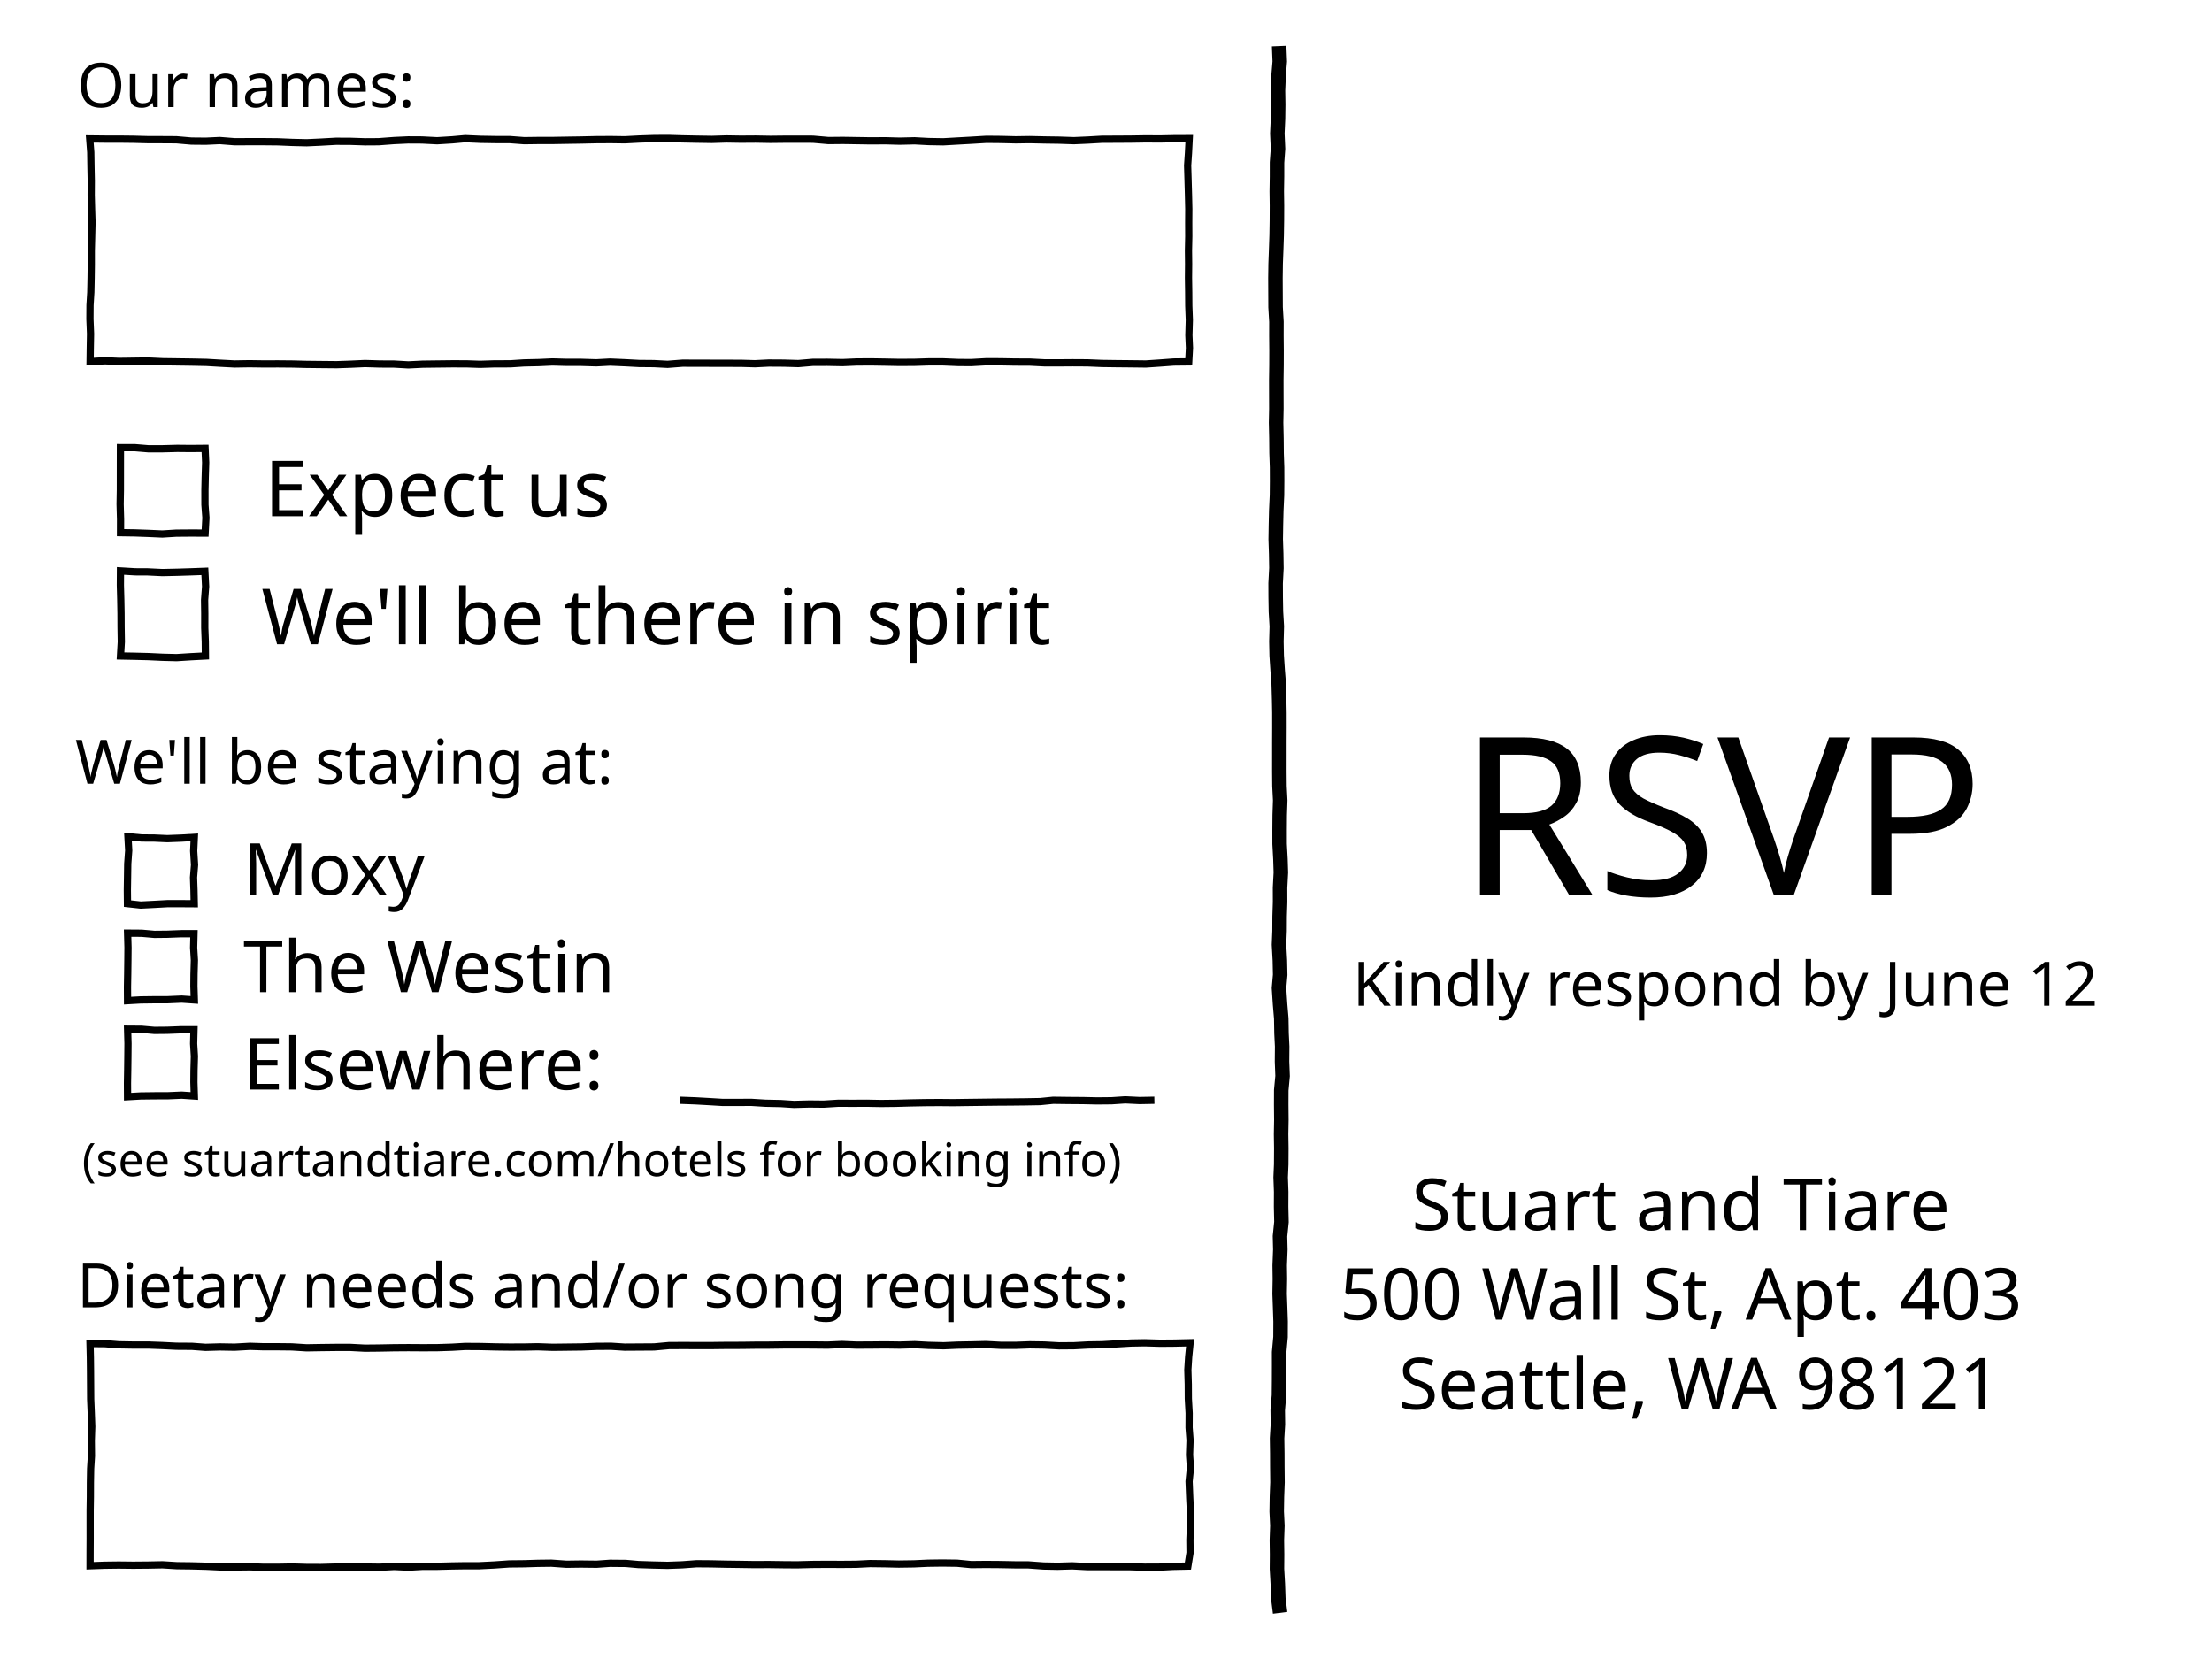
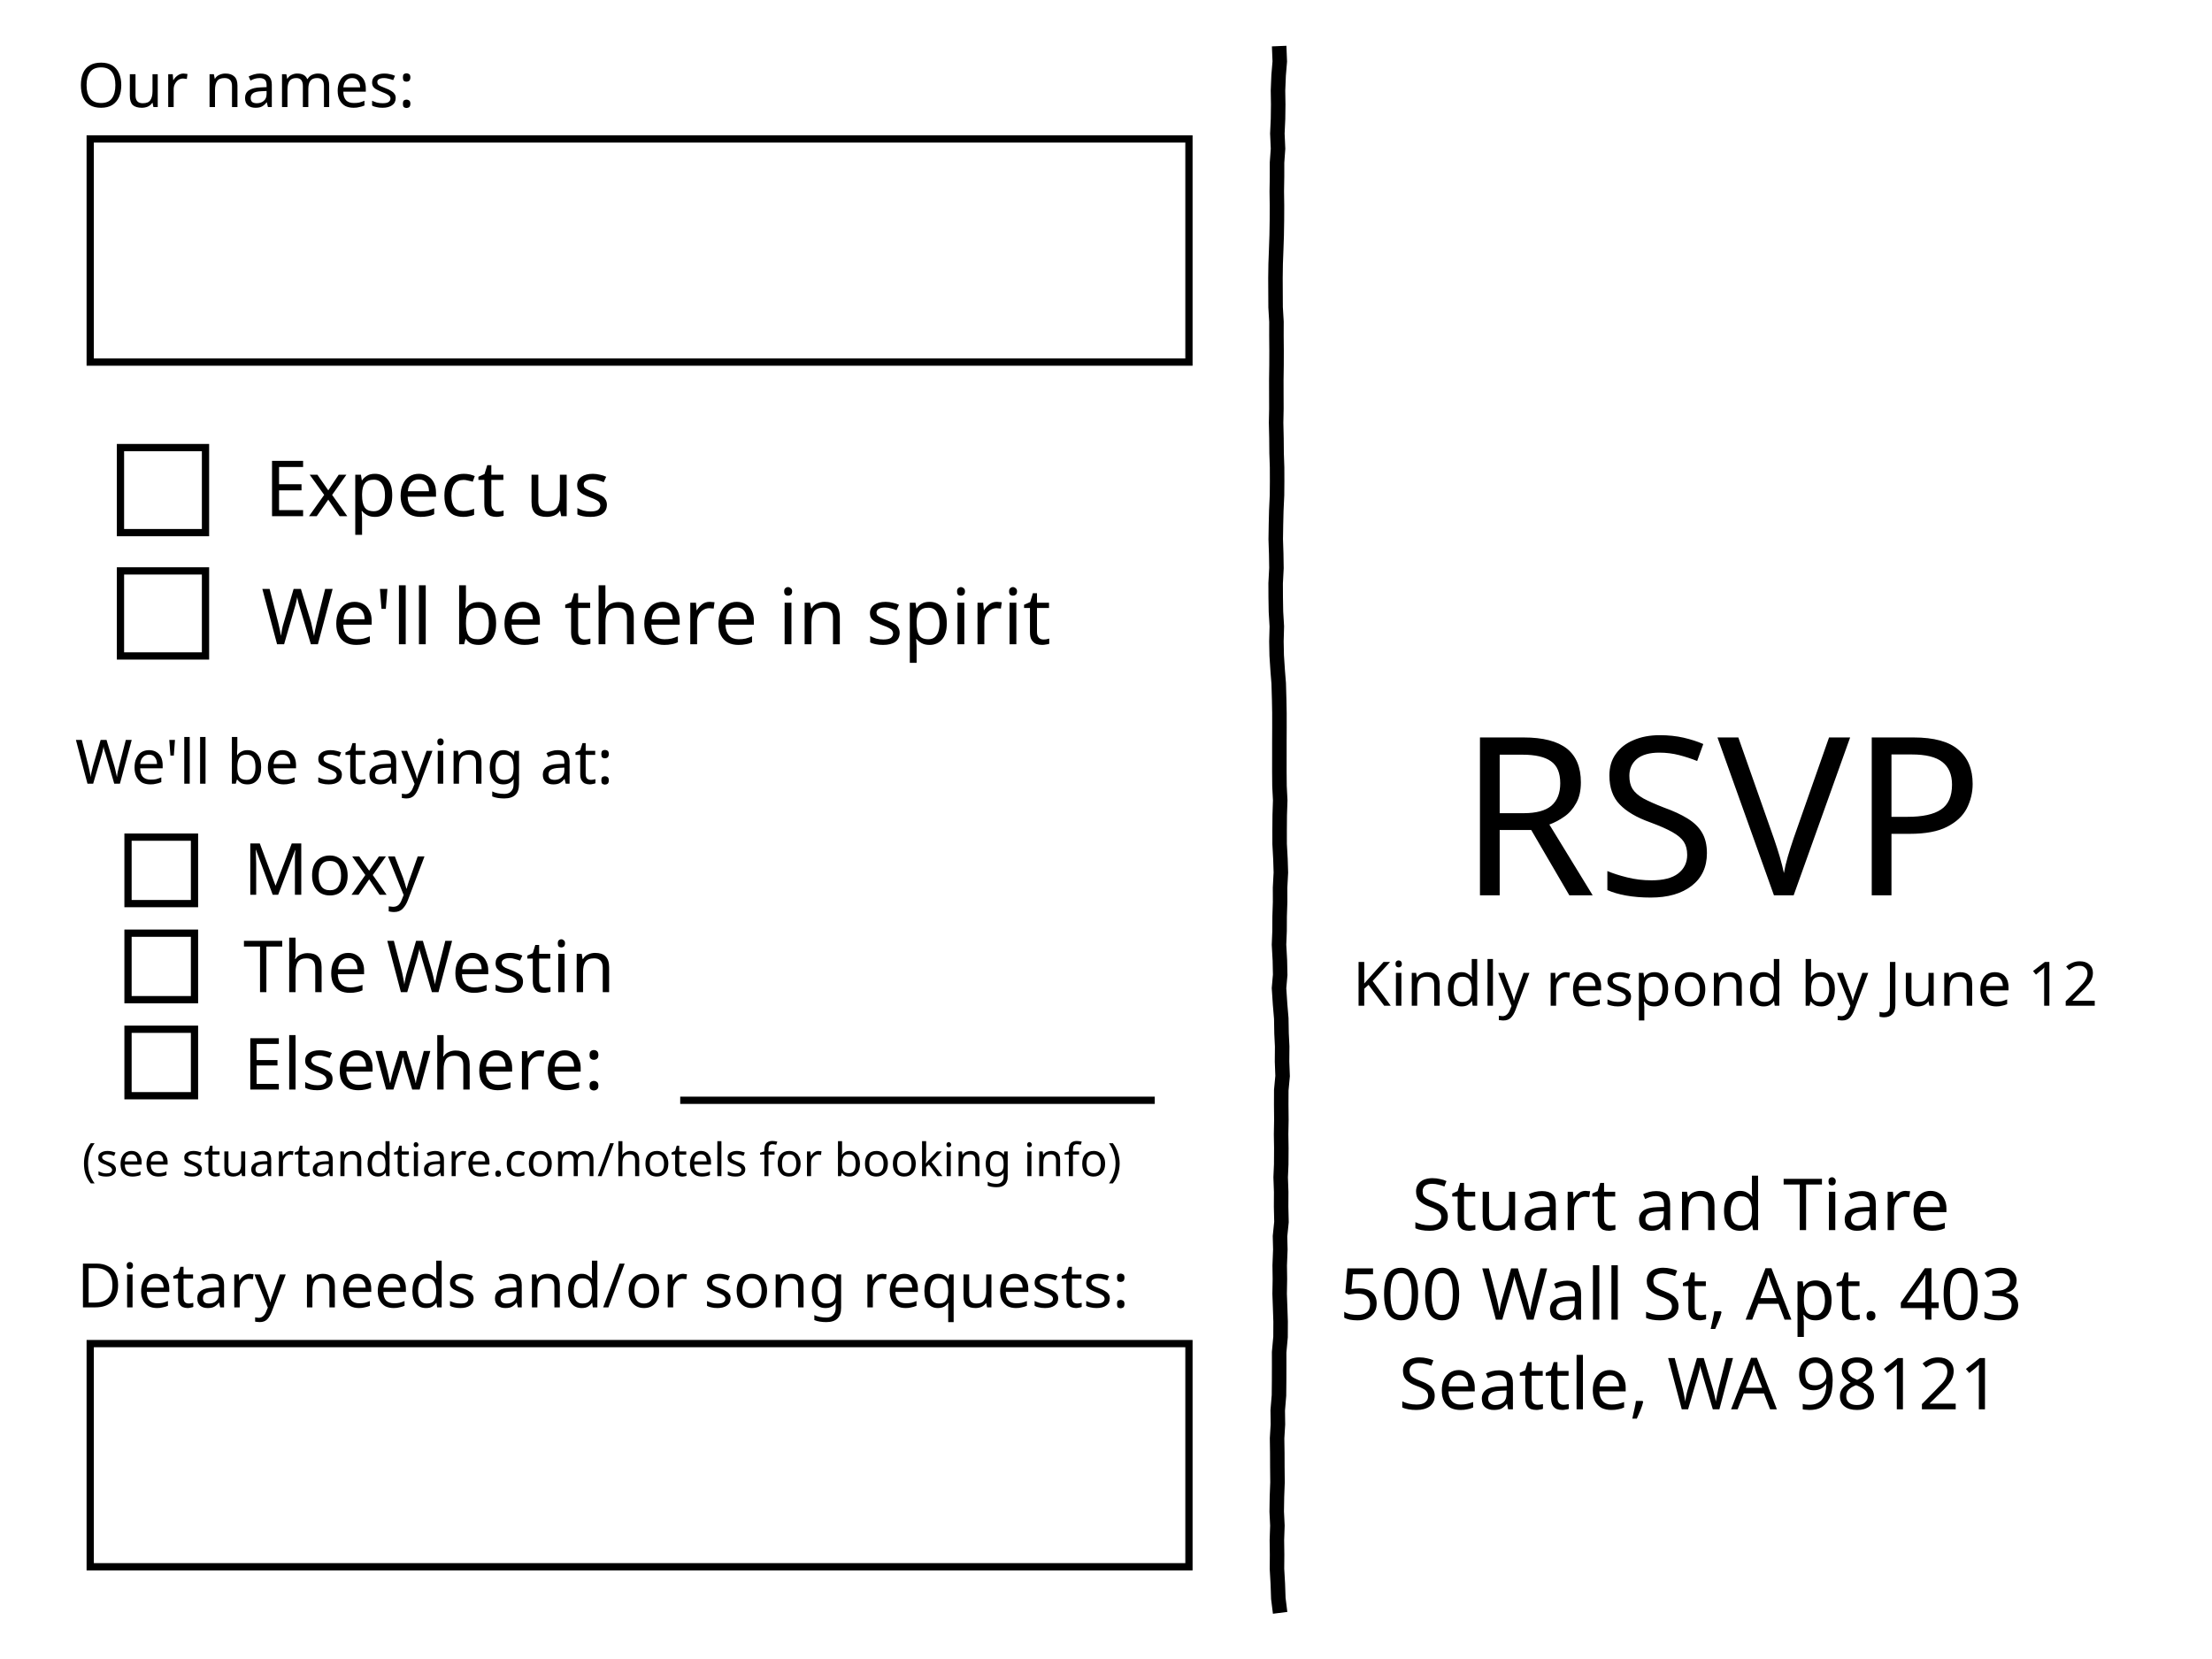
<svg xmlns="http://www.w3.org/2000/svg" width="6in" height="4.5in" viewBox="0 0 152.4 114.3" version="1.1" id="svg8">
  <defs id="defs2">
    </defs>
  <g id="layer1" transform="translate(0,-182.7)">
    <text xml:space="preserve" style="font-style:normal;font-variant:normal;font-weight:normal;font-stretch:normal;font-size:4.931px;line-height:1.25;font-family:'Trade Winds';-inkscape-font-specification:'Trade Winds';font-variant-ligatures:normal;font-variant-caps:normal;font-variant-numeric:normal;font-feature-settings:normal;text-align:center;letter-spacing:0px;word-spacing:0px;writing-mode:lr-tb;text-anchor:middle;fill:#000000;fill-opacity:1;stroke:none;stroke-width:0.265" x="120.301" y="267.448" id="text5685">
      <tspan id="tspan5683" x="120.301" y="267.448" style="font-size:4.939px;text-align:center;text-anchor:middle;stroke-width:0.265">Stuart and Tiare</tspan>
      <tspan x="120.301" y="273.622" style="font-size:4.939px;text-align:center;text-anchor:middle;stroke-width:0.265" id="tspan5687">500 Wall St, Apt. 403</tspan>
      <tspan x="120.301" y="279.795" style="font-size:4.939px;text-align:center;text-anchor:middle;stroke-width:0.265" id="tspan5689">Seattle, WA 98121</tspan>
    </text>
    <text id="text5717" y="251.994" x="93.196" style="font-style:normal;font-variant:normal;font-weight:normal;font-stretch:normal;font-size:4.537px;line-height:1.25;font-family:'Trade Winds';-inkscape-font-specification:'Trade Winds';font-variant-ligatures:normal;font-variant-caps:normal;font-variant-numeric:normal;font-feature-settings:normal;text-align:start;letter-spacing:0px;word-spacing:0px;writing-mode:lr-tb;text-anchor:start;fill:#000000;fill-opacity:1;stroke:none;stroke-width:0.265" xml:space="preserve">
      <tspan style="font-size:4.233px;stroke-width:0.265" y="251.994" x="93.196" id="tspan5715">Kindly respond by June 12</tspan>
    </text>
    <path style="opacity:1;fill:none;fill-opacity:1;stroke:#000000;stroke-width:1;stroke-miterlimit:4;stroke-dasharray:none;stroke-opacity:1" d="m 88.13,185.875 0.043,1.061 -0.08,0.954 -0.043,1.05 0.015,0.95 -0.013,0.999 -0.046,1.01 0.047,1.048 -0.069,0.952 -9.37e-4,0.97 -0.016,1.011 0.013,0.986 -0.004,1.004 -0.017,1.051 -0.035,1.021 -0.035,0.928 -0.014,0.982 0.005,1.014 0.005,1.003 0.059,1.001 -0.002,0.967 0.009,1.025 -0.003,0.998 -0.014,1.011 0.002,0.994 0.003,0.992 -0.019,0.958 0.024,1.078 0.009,1.022 0.034,0.984 0.003,0.963 -0.008,0.951 -0.049,1.063 -0.023,0.962 -0.016,1.008 0.033,1.01 0.016,0.98 -0.055,1.051 0.004,0.966 0.017,0.992 0.06,1.01 -0.028,1.038 0.02,0.975 0.07,1.065 0.068,0.852 0.033,1.159 0.016,0.88 0.001,1.033 -0.004,0.975 -2.13e-4,1.019 -7.3e-4,1.013 0.009,0.996 0.05,0.981 -0.034,1.016 -0.008,1.064 0.001,0.926 0.057,1.047 0.029,0.92 -0.056,1.05 0.003,0.985 -0.032,0.991 -0.005,1.001 -0.038,0.943 0.06,1.089 0.021,0.991 -0.081,0.917 0.074,1.117 0.082,0.973 0.018,1.031 0.044,0.9 -0.009,1.035 0.038,0.999 -0.091,0.973 -0.004,0.999 0.01,1.051 -0.018,0.981 0.015,0.964 -0.007,1.117 -0.038,0.893 0.036,1.003 -0.005,1.02 0.024,1.053 -0.101,0.986 0.023,0.912 -0.043,1.097 0.013,0.932 -0.018,1.016 0.036,1.006 0.031,0.914 -0.005,1.061 -0.096,1.05 0.001,0.933 -0.003,1.009 -0.01,1.034 -0.085,1.024 0.013,0.974 -0.058,0.957 0.015,1.031 0.003,0.921 0.011,1.079 -0.038,0.996 -0.016,1.019 0.047,0.969 -0.035,0.995 0.013,1.007 -0.008,0.974 0.059,1.039 0.035,1.001 0.124,0.994" id="path5719" />
    <text xml:space="preserve" style="font-style:normal;font-variant:normal;font-weight:normal;font-stretch:normal;font-size:14.111px;line-height:1.25;font-family:'Trade Winds';-inkscape-font-specification:'Trade Winds';font-variant-ligatures:normal;font-variant-caps:normal;font-variant-numeric:normal;font-feature-settings:normal;text-align:start;letter-spacing:0px;word-spacing:0px;writing-mode:lr-tb;text-anchor:start;fill:#000000;fill-opacity:1;stroke:none;stroke-width:0.265" x="18.575" y="207.465" id="text4545">
      <tspan id="tspan4543" x="18.575" y="218.892" style="stroke-width:0.265" />
    </text>
    <text xml:space="preserve" style="font-style:normal;font-variant:normal;font-weight:normal;font-stretch:normal;font-size:15.241px;line-height:1.25;font-family:'Trade Winds';-inkscape-font-specification:'Trade Winds';font-variant-ligatures:normal;font-variant-caps:normal;font-variant-numeric:normal;font-feature-settings:normal;text-align:start;letter-spacing:0px;word-spacing:0px;writing-mode:lr-tb;text-anchor:start;fill:#000000;fill-opacity:1;stroke:none;stroke-width:0.265" x="100.48" y="244.383" id="text4573">
      <tspan id="tspan4571" x="100.48" y="244.383" style="stroke-width:0.265">RSVP</tspan>
    </text>
    <text xml:space="preserve" style="font-style:normal;font-variant:normal;font-weight:normal;font-stretch:normal;font-size:4.233px;line-height:1.25;font-family:'Trade Winds';-inkscape-font-specification:'Trade Winds';font-variant-ligatures:normal;font-variant-caps:normal;font-variant-numeric:normal;font-feature-settings:normal;text-align:start;letter-spacing:0px;word-spacing:0px;writing-mode:lr-tb;text-anchor:start;fill:#000000;fill-opacity:1;stroke:none;stroke-width:0.265" x="5.308" y="190.077" id="text5677">
      <tspan id="tspan5675" x="5.308" y="190.077" style="font-size:4.233px;stroke-width:0.265">Our names: </tspan>
    </text>
-     <path style="opacity:1;fill:none;fill-opacity:1;stroke:#000000;stroke-width:0.5;stroke-miterlimit:4;stroke-dasharray:none;stroke-opacity:1" d="m 6.183,192.272 1.041,0.011 0.966,3.2e-4 1.001,0.011 1.011,0.027 0.969,0.002 0.981,0.006 1.039,0.09 0.988,0.009 0.961,-0.045 1.035,0.082 0.998,-0.005 0.994,-9e-5 0.997,0.01 0.965,0.041 1.004,0.024 0.956,-0.044 1.059,-0.059 0.996,0.004 1.022,0.034 0.919,-0.006 1.063,-0.08 0.971,-0.045 0.963,0.005 1.033,0.053 1.047,-0.064 0.895,-0.081 1.053,0.047 1.029,0.017 0.991,0.002 0.985,0.074 0.949,-0.013 1.014,-8.9e-4 0.999,-0.017 0.94,-0.014 1.058,-0.024 1.002,-0.006 0.97,0.014 1.025,-0.054 0.999,-0.033 0.991,-0.006 0.943,0.03 1.043,0.021 1.003,0.015 0.996,-0.031 0.991,0.016 1.023,-0.007 1.006,0.018 0.943,-0.01 1.016,-0.003 0.99,0.004 1.065,0.093 0.984,-0.01 0.922,0.014 0.967,0.016 1.067,-0.006 0.977,0.027 1.009,-0.025 0.974,0.052 1.005,0.018 0.949,-0.054 0.994,-0.055 1.034,-0.062 1.005,0.009 1,0.025 0.965,-0.014 1.039,0.023 0.988,0.014 1.03,0.035 0.954,-0.041 0.954,-0.055 1.081,-0.006 0.922,-0.005 0.991,-0.016 1.064,0.005 0.901,-0.019 1.076,-0.005 -0.052,1.007 -0.057,0.845 0.03,1.02 0.028,0.978 0.023,0.995 -0.006,0.934 0.004,0.951 -0.021,0.988 0.01,0.919 -0.009,0.953 0.015,1.001 0.006,0.927 0.037,0.981 -0.03,1.047 0.039,0.883 -0.052,0.952 -1.025,0.011 -0.977,0.072 -0.948,0.064 -1.05,-0.013 -0.962,-0.009 -1.015,-0.014 -0.996,-0.042 -1.015,-0.006 -0.983,0.007 -0.979,-0.002 -1.017,-0.052 -0.987,-0.002 -0.992,-0.019 -0.993,-0.004 -1.066,0.06 -0.899,-0.008 -1.05,-0.043 -0.941,4.1e-4 -0.973,0.031 -1.066,0.007 -0.975,-0.02 -1.002,-0.016 -0.977,0.007 -0.96,0.042 -1.05,-0.021 -0.998,0.003 -1.003,0.085 -0.992,-0.03 -1.044,-0.006 -0.952,0.047 -0.939,-0.028 -1.062,-0.003 -0.988,-0.002 -1.017,-0.004 -0.986,-0.001 -1.024,0.079 -0.947,-0.049 -1.015,-0.009 -0.952,-0.051 -1.049,-0.046 -0.952,0.051 -1.024,-0.032 -1.019,-1.8e-4 -0.981,-0.028 -0.935,0.044 -1.02,0.023 -0.953,0.063 -1.061,7.7e-4 -1.012,0.033 -0.946,-0.033 -1.018,-0.001 -0.993,0.011 -0.998,0.013 -0.988,0.049 -1.006,-0.058 -0.95,-0.003 -1.03,-0.032 -1.023,0.047 -0.919,0.032 -1.073,-0.01 -1.013,-0.011 -0.943,-0.025 -1.018,-0.009 -1.002,0.003 -0.98,-0.014 -1.015,0.017 -1.002,-0.053 -0.941,-0.055 -1.069,-0.022 -0.885,-0.012 -1.047,-0.014 -1.02,-0.049 -1.069,0.015 -0.928,0.013 -0.968,-0.044 -1.023,0.059 0.013,-0.962 0.017,-0.953 -0.041,-1.018 0.006,-0.952 0.054,-0.892 0.021,-0.978 0.012,-0.913 -3.436e-4,-0.967 0.026,-1.037 0.022,-0.934 -0.03,-0.951 -0.024,-0.921 0.005,-0.96 -0.02,-0.99 -0.015,-0.995 z" id="rect4593" />
+     <path style="opacity:1;fill:none;fill-opacity:1;stroke:#000000;stroke-width:0.5;stroke-miterlimit:4;stroke-dasharray:none;stroke-opacity:1" d="M 6.215,192.272 H 81.915 v 15.375 H 6.215 Z" id="rect4593" />
    <text id="text4661" y="272.773" x="5.308" style="font-style:normal;font-variant:normal;font-weight:normal;font-stretch:normal;font-size:4.233px;line-height:1.25;font-family:'Trade Winds';-inkscape-font-specification:'Trade Winds';font-variant-ligatures:normal;font-variant-caps:normal;font-variant-numeric:normal;font-feature-settings:normal;text-align:start;letter-spacing:0px;word-spacing:0px;writing-mode:lr-tb;text-anchor:start;fill:#000000;fill-opacity:1;stroke:none;stroke-width:0.265" xml:space="preserve">
      <tspan style="font-size:4.233px;stroke-width:0.265" y="272.773" x="5.308" id="tspan4659">Dietary needs and/or song requests: </tspan>
    </text>
-     <path style="opacity:1;fill:none;fill-opacity:1;stroke:#000000;stroke-width:0.5;stroke-miterlimit:4;stroke-dasharray:none;stroke-opacity:1" d="m 6.203,275.265 1.03,0.009 0.96,0.078 0.969,0.017 1.04,-0.001 0.956,0.034 1.002,0.05 1.066,0.007 0.929,0.069 1.002,-0.028 1.007,0.017 1.057,-0.059 0.92,0.03 0.988,-0.001 0.981,0.011 1.015,0.064 1.018,-0.017 1.013,-0.012 0.994,5.4e-4 0.995,0.052 0.966,-0.009 1.036,-0.02 0.983,-0.007 0.996,0.006 0.996,-0.004 1.032,-0.033 0.888,-0.052 1.09,0.007 1.053,0.026 0.94,0.011 0.977,-0.003 0.945,-0.018 1.04,0.036 1,-0.012 0.997,-0.012 1.006,-0.041 0.998,-0.007 0.947,0.061 1.038,-0.007 0.993,-0.007 1.028,-0.094 0.956,-0.004 1.004,0.003 1.008,-1.6e-4 0.994,-0.012 1.044,-0.002 0.959,-0.013 0.977,-0.003 0.967,-0.013 1.022,-0.003 0.975,0.005 1.029,0.01 0.983,-0.044 0.977,0.043 0.951,-0.004 1.067,-0.01 0.995,0.014 1.021,-0.032 0.949,0.051 1.044,0.026 0.956,-0.042 0.993,-0.018 0.967,-0.023 1.066,0.056 0.973,-6.5e-4 0.978,-0.037 1.01,0.015 1.004,0.056 1.034,-0.008 0.978,-0.053 0.961,-0.015 1.011,-0.06 0.98,-0.059 0.941,-0.017 1.073,0.032 0.971,-0.008 1.081,-0.025 -0.098,0.98 -0.056,0.885 0.029,0.989 0.005,1.004 0.056,0.995 -0.005,0.995 0.066,0.86 -0.034,1.024 0.063,0.884 -0.095,0.937 0.045,1.136 0.044,0.878 0.01,0.958 -0.042,1.048 0.009,0.89 -0.148,0.92 -1.017,0.022 -0.976,0.053 -0.987,0.003 -1.005,-0.034 -0.99,-8.7e-4 -1.075,-0.006 -0.917,-2e-5 -1.003,-0.053 -0.994,0.03 -0.973,-0.019 -1.054,-0.077 -0.953,-0.003 -1.013,-0.02 -0.973,-0.007 -0.999,0.01 -0.968,-0.095 -1.022,-0.014 -0.991,0.014 -0.972,0.045 -1.035,0.015 -0.94,-0.022 -1.039,-0.013 -0.958,0.048 -1.013,0.008 -1.001,-0.005 -1.011,0.008 -1.041,0.027 -0.953,-0.007 -0.999,-0.014 -0.987,0.005 -0.982,-0.015 -1.007,-0.014 -0.995,-0.022 -1.005,-0.008 -0.989,0.074 -1.01,0.037 -1.009,-0.023 -0.997,-0.032 -0.872,-0.077 -1.092,-0.01 -0.916,0.065 -1.09,-0.013 -0.991,0.014 -1.04,-0.074 -0.922,0.011 -0.96,0.03 -1.029,0.011 -1.015,0.072 -1.053,0.053 -0.922,-0.001 -0.94,0.015 -1.05,0.027 -0.995,0.001 -0.94,0.055 -1.014,-0.046 -0.976,0.053 -1.044,-0.014 -1.004,0.002 -0.972,-5.2e-4 -1.045,0.03 -0.966,-0.003 -0.977,-0.03 -1.02,0.02 -0.991,-7.9e-4 -0.938,-0.034 -1.079,0.013 -0.97,-0.004 -0.97,-0.048 -1.041,-0.027 -0.961,-0.011 -0.995,-0.061 -0.988,0.019 -1.036,0.009 -1.001,-0.011 -0.943,0.012 -1.025,0.037 0.002,-0.968 0.005,-0.934 -0.001,-0.976 4.412e-4,-0.947 0.014,-0.916 0.003,-0.998 0.016,-0.947 0.055,-0.876 -0.011,-1.048 0.032,-0.987 -0.035,-0.951 -0.038,-0.929 -0.006,-0.955 -0.006,-0.972 -0.01,-0.943 z" id="rect4663" />
-     <path style="opacity:1;fill:none;fill-opacity:1;stroke:#000000;stroke-width:0.5;stroke-miterlimit:4;stroke-dasharray:none;stroke-opacity:1" d="m 8.298,213.538 1.001,0.002 0.94,0.078 0.95,-0.002 1.02,-0.027 0.936,0.009 0.982,-0.009 0.043,0.977 -0.032,1.03 -0.019,0.872 0.001,1.012 0.067,0.893 -0.056,1.055 -1.008,-0.003 -0.987,0.008 -0.953,0.059 -0.952,-0.043 -0.953,-0.034 -0.974,-0.015 0.002,-0.921 -0.029,-1.037 0.017,-0.989 7.943e-4,-0.964 0.001,-0.965 z" id="rect4547" />
+     <path style="opacity:1;fill:none;fill-opacity:1;stroke:#000000;stroke-width:0.5;stroke-miterlimit:4;stroke-dasharray:none;stroke-opacity:1" d="M 6.215,275.27 H 81.915 v 15.375 H 6.215 Z" id="rect4663" />
+     <path style="opacity:1;fill:none;fill-opacity:1;stroke:#000000;stroke-width:0.5;stroke-miterlimit:4;stroke-dasharray:none;stroke-opacity:1" d="m 8.3,213.537 h 5.859 v 5.859 H 8.3 Z" id="rect4547" />
    <text xml:space="preserve" style="font-style:normal;font-variant:normal;font-weight:normal;font-stretch:normal;font-size:5.397px;line-height:1.25;font-family:'Trade Winds';-inkscape-font-specification:'Trade Winds';font-variant-ligatures:normal;font-variant-caps:normal;font-variant-numeric:normal;font-feature-settings:normal;text-align:start;letter-spacing:0px;word-spacing:0px;writing-mode:lr-tb;text-anchor:start;fill:#000000;fill-opacity:1;stroke:none;stroke-width:0.265" x="18.225" y="218.266" id="text4551">
      <tspan id="tspan4549" x="18.225" y="218.266" style="font-size:5.341px;stroke-width:0.265">Expect us</tspan>
    </text>
-     <path style="opacity:1;fill:none;fill-opacity:1;stroke:#000000;stroke-width:0.5;stroke-miterlimit:4;stroke-dasharray:none;stroke-opacity:1" d="m 8.3,222.035 1.019,0.061 0.855,0.004 1.013,0.049 1.035,-0.023 0.949,-0.03 0.941,-0.035 0.054,1.047 -0.071,0.925 0.013,0.943 -0.001,0.984 0.036,0.958 0.009,0.976 -0.994,0.052 -0.994,0.063 -0.978,-0.026 -0.954,-0.045 -0.955,-0.024 -0.975,-0.019 0.056,-0.974 -0.016,-1.01 -0.004,-0.951 -0.018,-0.978 -0.026,-0.965 z" id="rect4575" />
+     <path style="opacity:1;fill:none;fill-opacity:1;stroke:#000000;stroke-width:0.5;stroke-miterlimit:4;stroke-dasharray:none;stroke-opacity:1" d="m 8.3,222.034 h 5.859 v 5.859 H 8.3 Z" id="rect4575" />
    <text id="text4579" y="227.088" x="18.011" style="font-style:normal;font-variant:normal;font-weight:normal;font-stretch:normal;font-size:5.397px;line-height:1.25;font-family:'Trade Winds';-inkscape-font-specification:'Trade Winds';font-variant-ligatures:normal;font-variant-caps:normal;font-variant-numeric:normal;font-feature-settings:normal;text-align:start;letter-spacing:0px;word-spacing:0px;writing-mode:lr-tb;text-anchor:start;fill:#000000;fill-opacity:1;stroke:none;stroke-width:0.265" xml:space="preserve">
      <tspan style="font-size:5.341px;stroke-width:0.265" y="227.088" x="18.011" id="tspan4577">We'll be there in spirit</tspan>
    </text>
    <text xml:space="preserve" style="font-style:normal;font-variant:normal;font-weight:normal;font-stretch:normal;font-size:3.269px;line-height:1.25;font-family:'Trade Winds';-inkscape-font-specification:'Trade Winds';font-variant-ligatures:normal;font-variant-caps:normal;font-variant-numeric:normal;font-feature-settings:normal;text-align:start;letter-spacing:0px;word-spacing:0px;writing-mode:lr-tb;text-anchor:start;fill:#000000;fill-opacity:1;stroke:none;stroke-width:0.265" x="5.662" y="263.73" id="text4616">
      <tspan id="tspan4614" x="5.662" y="263.73" style="font-size:3.175px;stroke-width:0.265">(see stuartandtiare.com/hotels for booking info)</tspan>
    </text>
    <text xml:space="preserve" style="font-style:normal;font-variant:normal;font-weight:normal;font-stretch:normal;font-size:4.233px;line-height:1.25;font-family:'Trade Winds';-inkscape-font-specification:'Trade Winds';font-variant-ligatures:normal;font-variant-caps:normal;font-variant-numeric:normal;font-feature-settings:normal;text-align:start;letter-spacing:0px;word-spacing:0px;writing-mode:lr-tb;text-anchor:start;fill:#000000;fill-opacity:1;stroke:none;stroke-width:0.265" x="5.182" y="236.696" id="text4612">
      <tspan id="tspan4610" x="5.182" y="236.696" style="font-size:4.233px;stroke-width:0.265">We'll be staying at:</tspan>
    </text>
    <text id="text5693" y="244.097" x="16.777" style="font-style:normal;font-variant:normal;font-weight:normal;font-stretch:normal;font-size:5.362px;line-height:1.25;font-family:'Trade Winds';-inkscape-font-specification:'Trade Winds';font-variant-ligatures:normal;font-variant-caps:normal;font-variant-numeric:normal;font-feature-settings:normal;text-align:start;letter-spacing:0px;word-spacing:0px;writing-mode:lr-tb;text-anchor:start;fill:#000000;fill-opacity:1;stroke:none;stroke-width:0.265" xml:space="preserve" transform="scale(0.998979,1.001022)">
      <tspan style="font-size:4.939px;stroke-width:0.265" y="244.097" x="16.777" id="tspan5695">Moxy</tspan>
      <tspan style="font-size:4.939px;stroke-width:0.265" y="250.799" x="16.777" id="tspan4618">The Westin</tspan>
      <tspan style="font-size:4.939px;stroke-width:0.265" y="257.501" x="16.777" id="tspan5701">Elsewhere:</tspan>
    </text>
-     <path style="opacity:1;fill:none;fill-opacity:1;stroke:#000000;stroke-width:0.5;stroke-miterlimit:4;stroke-dasharray:none;stroke-opacity:1" d="m 8.816,240.346 0.963,0.091 0.794,6.2e-4 0.953,0.044 0.975,-0.038 0.886,-0.053 -0.044,0.939 0.06,0.962 -0.07,0.865 0.031,0.885 0.019,0.923 -0.902,-0.006 -0.929,-3.5e-4 -0.925,0.051 -0.931,0.047 -0.912,-0.1 -0.009,-0.932 0.014,-0.903 0.013,-0.913 0.066,-0.915 z" id="rect4547-3" />
-     <path style="opacity:1;fill:none;fill-opacity:1;stroke:#000000;stroke-width:0.5;stroke-miterlimit:4;stroke-dasharray:none;stroke-opacity:1" d="m 46.865,258.506 1.039,0.039 0.934,0.052 0.953,0.058 1.048,-0.002 0.941,-0.002 0.961,0.059 1.061,0.023 0.898,0.059 1.062,-0.029 0.988,0.01 1.026,-0.064 0.957,0.006 0.968,-0.006 0.984,0.019 1.031,-0.012 0.994,-0.028 1.005,-0.019 0.989,-0.007 1.01,0.009 0.938,-0.014 1.035,-0.013 0.971,-0.012 0.985,-0.006 0.997,-0.011 1.018,-0.018 0.898,-0.09 1.084,0.014 0.98,0.007 0.979,0.022 0.989,-0.01 0.938,-0.063 0.987,0.048 1.02,-0.02" id="path4669" />
-     <path style="opacity:1;fill:none;fill-opacity:1;stroke:#000000;stroke-width:0.5;stroke-miterlimit:4;stroke-dasharray:none;stroke-opacity:1" d="m 8.792,246.991 0.967,0.007 0.88,0.077 0.89,-0.009 0.96,-0.037 0.875,1.1e-4 -0.024,0.961 0.053,0.867 -0.027,0.97 -0.007,0.814 0.03,0.953 -0.865,-0.059 -0.989,0.043 -0.922,0.001 -0.929,0.012 -0.895,0.051 -0.005,-0.941 0.016,-0.925 0.011,-0.917 0.008,-0.878 z" id="rect4687" />
-     <path style="opacity:1;fill:none;fill-opacity:1;stroke:#000000;stroke-width:0.5;stroke-miterlimit:4;stroke-dasharray:none;stroke-opacity:1" d="m 8.792,253.609 0.967,0.007 0.88,0.077 0.89,-0.009 0.96,-0.037 0.875,1.1e-4 -0.024,0.961 0.053,0.867 -0.027,0.97 -0.007,0.814 0.03,0.953 -0.865,-0.059 -0.989,0.043 -0.922,10e-4 -0.929,0.012 -0.895,0.051 -0.005,-0.941 0.016,-0.925 0.011,-0.917 0.008,-0.878 z" id="rect4689" />
+     <path style="opacity:1;fill:none;fill-opacity:1;stroke:#000000;stroke-width:0.5;stroke-miterlimit:4;stroke-dasharray:none;stroke-opacity:1" d="m 8.82,240.376 h 4.58 v 4.58 H 8.82 Z" id="rect4547-3" />
+     <path style="opacity:1;fill:none;fill-opacity:1;stroke:#000000;stroke-width:0.5;stroke-miterlimit:4;stroke-dasharray:none;stroke-opacity:1" d="M 46.865,258.506 H 79.56" id="path4669" />
+     <path style="opacity:1;fill:none;fill-opacity:1;stroke:#000000;stroke-width:0.5;stroke-miterlimit:4;stroke-dasharray:none;stroke-opacity:1" d="m 8.82,246.994 h 4.58 v 4.58 H 8.82 Z" id="rect4687" />
+     <path style="opacity:1;fill:none;fill-opacity:1;stroke:#000000;stroke-width:0.5;stroke-miterlimit:4;stroke-dasharray:none;stroke-opacity:1" d="m 8.82,253.612 h 4.58 v 4.58 H 8.82 Z" id="rect4689" />
  </g>
  <g id="layer3" style="display:none;opacity:0.1">
    <rect transform="translate(0,-182.7)" style="opacity:1;fill:none;fill-opacity:1;stroke:#000000;stroke-width:0.529;stroke-miterlimit:4;stroke-dasharray:none;stroke-opacity:1" id="rect4671" width="50.8" height="31.75" x="95.148" y="189.29" />
    <rect transform="translate(0,-182.7)" style="opacity:1;fill:none;fill-opacity:1;stroke:#000000;stroke-width:0.5;stroke-miterlimit:4;stroke-dasharray:none;stroke-opacity:1" id="rect4675" width="146.05" height="107.95" x="3.175" y="185.875" />
    <rect y="4.762" x="4.762" height="104.775" width="142.875" id="rect4681" style="opacity:1;fill:none;fill-opacity:1;stroke:#000000;stroke-width:0.5;stroke-miterlimit:4;stroke-dasharray:none;stroke-opacity:1" />
  </g>
</svg>
